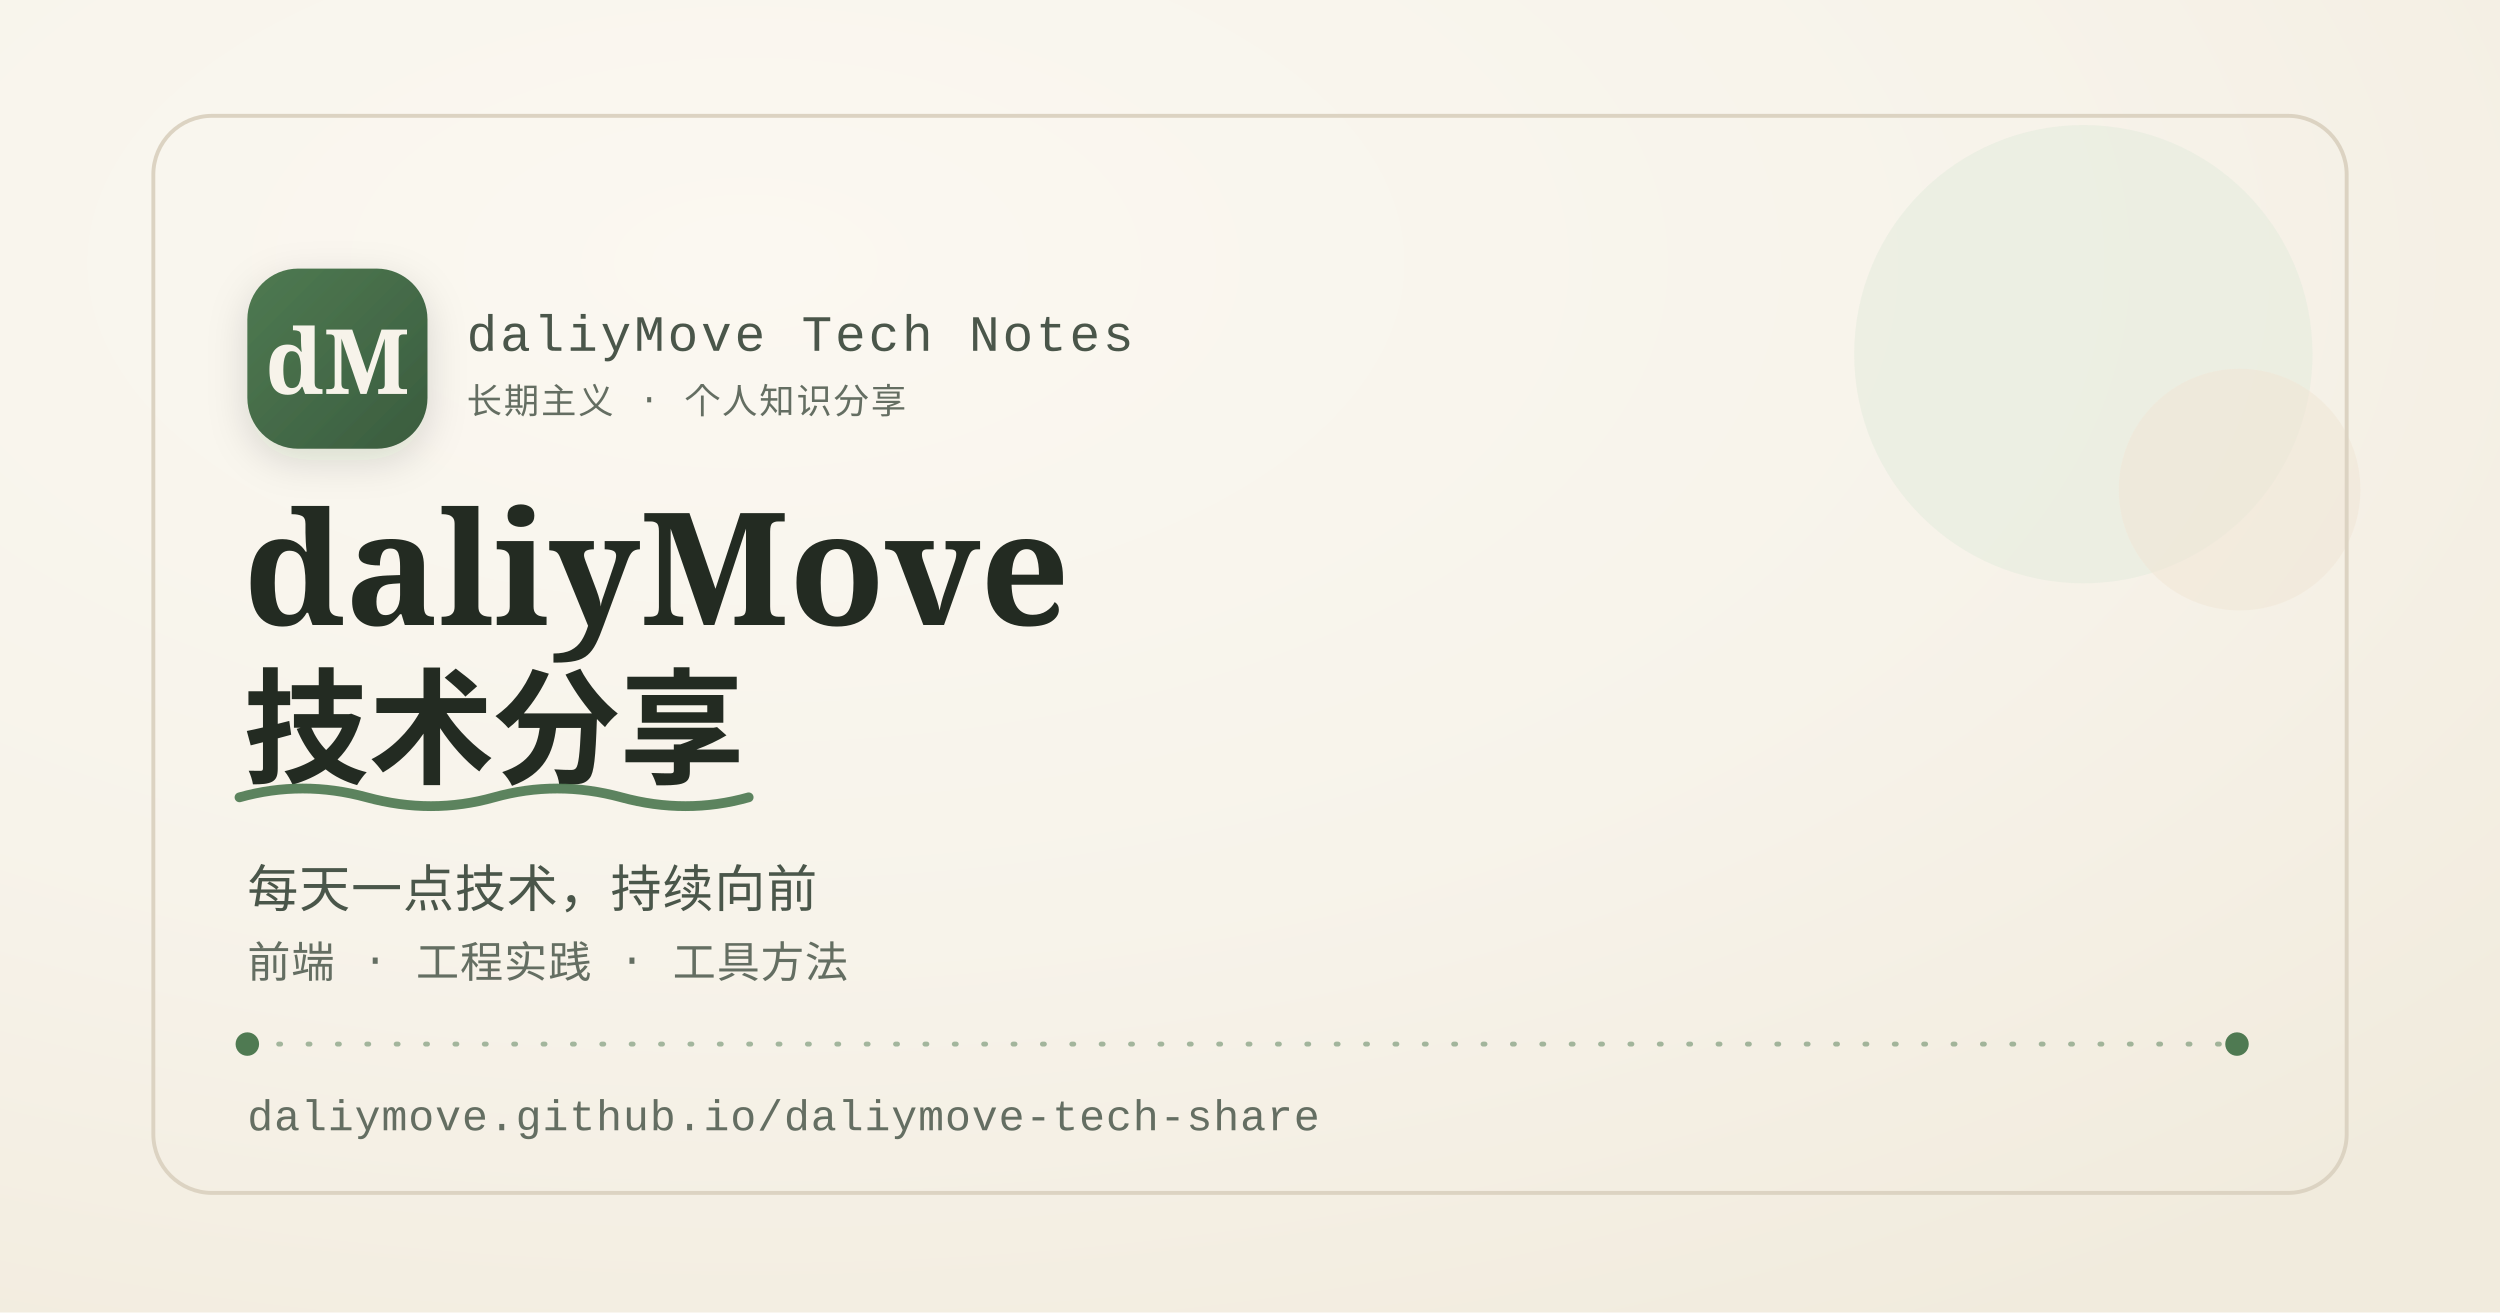
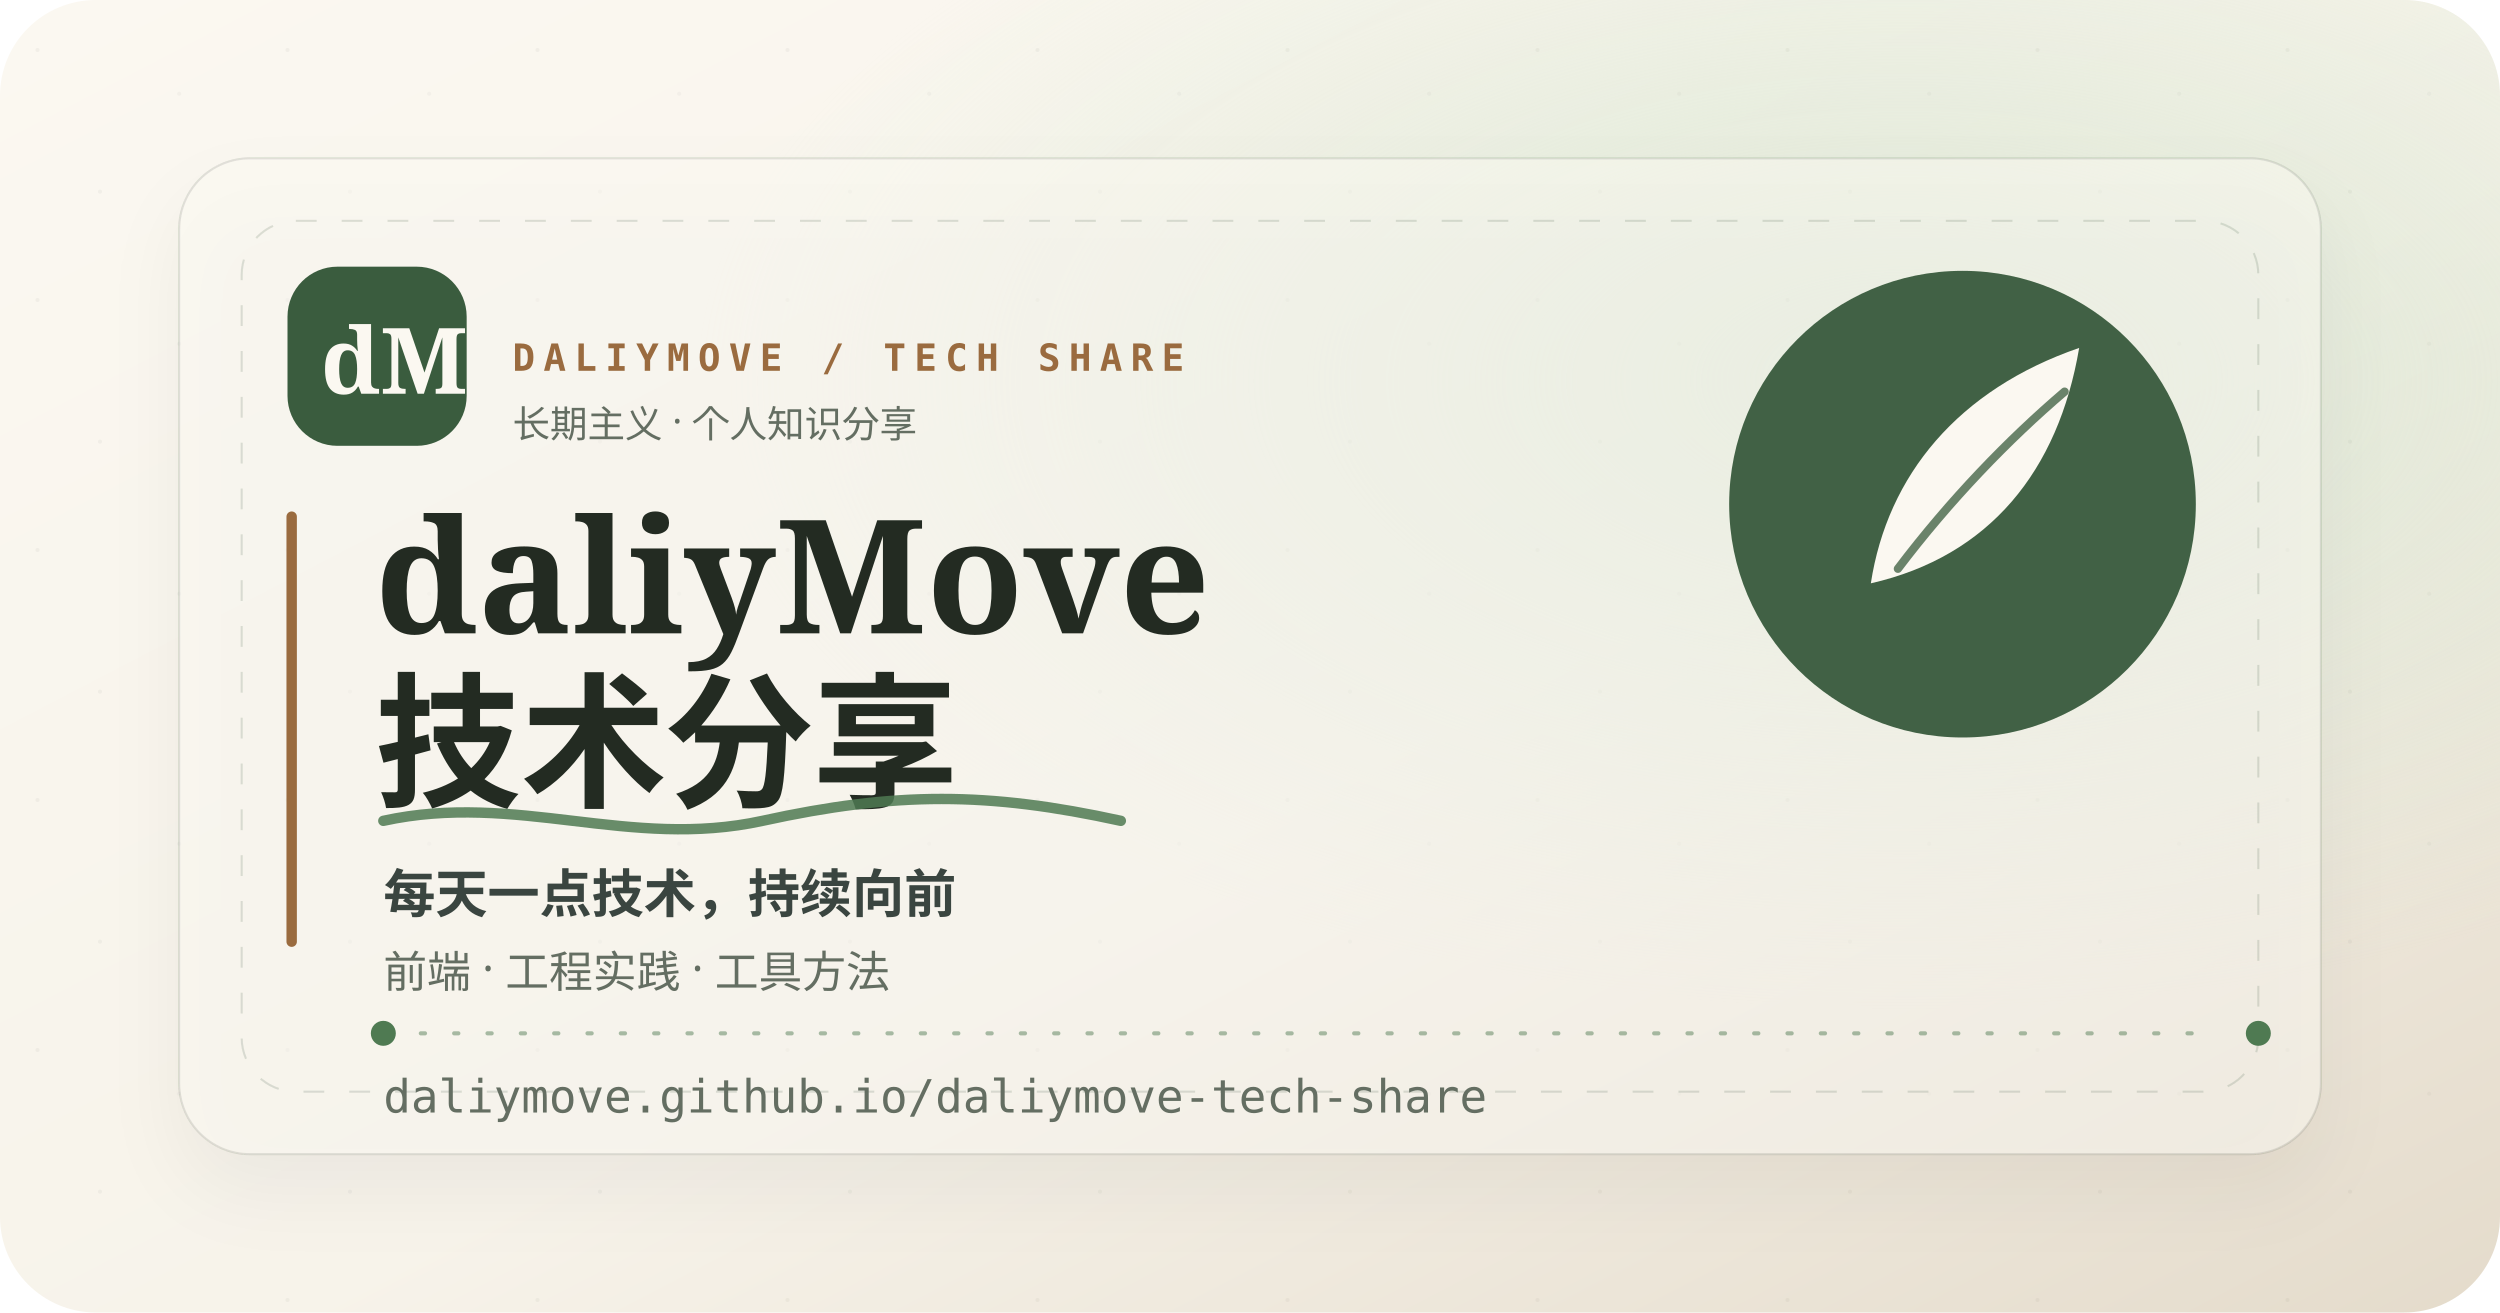
- <svg xmlns="http://www.w3.org/2000/svg" width="1200" height="630" viewBox="0 0 1200 630" role="img" aria-label="daliyMove 技术分享">
+ <svg xmlns="http://www.w3.org/2000/svg" width="1200" height="630" viewBox="0 0 1200 630" role="img" aria-labelledby="title desc">
  <defs>
-     <radialGradient id="bg" cx="30%" cy="20%" r="95%">
-       <stop offset="0%" stop-color="#FBF8F1" />
-       <stop offset="55%" stop-color="#F7F3EA" />
-       <stop offset="100%" stop-color="#F1EBDD" />
+     <linearGradient id="bg" x1="0" y1="0" x2="1" y2="1">
+       <stop offset="0" stop-color="#fbf8f1" />
+       <stop offset="0.56" stop-color="#f7f3ea" />
+       <stop offset="1" stop-color="#e4dbcb" />
+     </linearGradient>
+     <radialGradient id="soft" cx="76%" cy="29%" r="48%">
+       <stop offset="0" stop-color="#d9e6d2" stop-opacity=".88" />
+       <stop offset="1" stop-color="#d9e6d2" stop-opacity="0" />
    </radialGradient>
-     <linearGradient id="mossGrad" x1="0" y1="0" x2="1" y2="1">
-       <stop offset="0%" stop-color="#4F7A52" />
-       <stop offset="100%" stop-color="#3A5C3E" />
-     </linearGradient>
-     <filter id="soft" x="-30%" y="-30%" width="160%" height="160%">
-       <feDropShadow dx="0" dy="6" stdDeviation="10" flood-color="#232B22" flood-opacity="0.14" />
+     <pattern id="grain" width="120" height="120" patternUnits="userSpaceOnUse">
+       <circle cx="18" cy="24" r="1" fill="#232b22" opacity=".045" />
+       <circle cx="86" cy="45" r="1" fill="#232b22" opacity=".035" />
+       <circle cx="48" cy="92" r="1" fill="#232b22" opacity=".04" />
+     </pattern>
+     <filter id="shadow" x="-20%" y="-20%" width="140%" height="140%">
+       <feDropShadow dx="0" dy="18" stdDeviation="18" flood-color="#232b22" flood-opacity=".10" />
    </filter>
  </defs>
-   <rect width="1200" height="630" fill="url(#bg)" />
-   <circle cx="1000" cy="170" r="110" fill="#E4EBDD" opacity="0.55" />
-   <circle cx="1075" cy="235" r="58" fill="#F1E6D6" opacity="0.55" />
-   <g transform="translate(36, 18) scale(0.94)">
-     <rect x="40" y="40" width="1120" height="550" rx="30" fill="none" stroke="#DCD3C2" stroke-width="2" />
-     <g filter="url(#soft)">
-       <rect x="88" y="118" width="92" height="92" rx="26" fill="url(#mossGrad)" />
-     </g>
-     <text x="134" y="182" text-anchor="middle" fill="#F7F3EA" font-family="'Fraunces','Noto Serif SC','Songti SC',Georgia,serif" font-size="46" font-weight="700">dM</text>
-     <text x="200" y="160" fill="#4A564A" font-family="'IBM Plex Mono',ui-monospace,'SFMono-Regular','Courier New',monospace" font-size="26" letter-spacing="1.5">daliyMove Tech Notes</text>
-     <text x="200" y="192" fill="#646E62" font-family="'IBM Plex Mono',ui-monospace,'SFMono-Regular','Courier New',monospace" font-size="18" letter-spacing="1">长期主义 · 个人知识分享</text>
-     <text x="86" y="300" fill="#232B22" font-family="'Fraunces','Noto Serif SC','Songti SC',Georgia,serif" font-size="80" font-weight="700">daliyMove</text>
-     <text x="86" y="376" fill="#232B22" font-family="'Fraunces','Noto Serif SC','Songti SC',Georgia,serif" font-size="64" font-weight="700">技术分享</text>
-     <path d="M84 388 q 32 -9 65 0 t 65 0 t 65 0 t 65 0" fill="none" stroke="#4F7A52" stroke-width="5" stroke-linecap="round" stroke-linejoin="round" opacity="0.92" />
-     <text x="88" y="444" fill="#4A564A" font-family="'IBM Plex Mono',ui-monospace,'SFMono-Regular','Courier New',monospace" font-size="26" letter-spacing="0.5">每天一点技术，持续向前</text>
-     <text x="88" y="480" fill="#646E62" font-family="'IBM Plex Mono',ui-monospace,'SFMono-Regular','Courier New',monospace" font-size="22" letter-spacing="0.5">前端 · 工程实践 · 工具方法</text>
-     <circle cx="88" cy="514" r="6" fill="#4F7A52" />
-     <line x1="104" y1="514" x2="1098" y2="514" stroke="#4F7A52" stroke-width="2.5" stroke-dasharray="1 14" stroke-linecap="round" opacity="0.5" />
-     <circle cx="1104" cy="514" r="6" fill="#4F7A52" />
-     <text x="88" y="558" fill="#646E62" font-family="'IBM Plex Mono',ui-monospace,'SFMono-Regular','Courier New',monospace" font-size="22" letter-spacing="0.5">daliymove.github.io/daliymove-tech-share</text>
+   <rect width="1200" height="630" rx="46" fill="url(#bg)" />
+   <rect width="1200" height="630" rx="46" fill="url(#soft)" />
+   <rect width="1200" height="630" rx="46" fill="url(#grain)" />
+   <g filter="url(#shadow)">
+     <rect x="86" y="76" width="1028" height="478" rx="34" fill="#fbf8f1" fill-opacity=".48" stroke="#232b22" stroke-opacity=".12" />
+     <rect x="116" y="106" width="968" height="418" rx="26" fill="none" stroke="#3a5c3e" stroke-opacity=".16" stroke-dasharray="10 12" />
+   </g>
+   <g transform="translate(138 128)">
+     <rect width="86" height="86" rx="24" fill="#3a5c3e" />
+     <text x="16" y="61" fill="#fbf8f1" font-family="Georgia, 'Noto Serif SC', serif" font-size="44" font-weight="700">dM</text>
+   </g>
+   <line x1="140" y1="248" x2="140" y2="452" stroke="#9a6b3f" stroke-width="5" stroke-linecap="round" />
+   <text x="246" y="178" fill="#9a6b3f" font-family="IBM Plex Mono, Consolas, monospace" font-size="18" font-weight="700" letter-spacing="4">DALIYMOVE / TECH SHARE</text>
+   <text x="246" y="210" fill="#646e62" font-family="Manrope, 'Noto Sans SC', sans-serif" font-size="18">长期主义 · 个人知识分享</text>
+   <text x="180" y="304" fill="#232b22" font-family="Fraunces, Georgia, 'Noto Serif SC', serif" font-size="76" font-weight="700">daliyMove</text>
+   <text x="180" y="382" fill="#232b22" font-family="Fraunces, Georgia, 'Noto Serif SC', serif" font-size="70" font-weight="700">技术分享</text>
+   <path d="M184 394c64-14 118 14 182 0s108-14 172 0" fill="none" stroke="#4f7a52" stroke-width="5" stroke-linecap="round" opacity=".85" />
+   <text x="184" y="438" fill="#3a4540" font-family="Manrope, 'Noto Sans SC', sans-serif" font-size="25" font-weight="700">每天一点技术，持续向前</text>
+   <text x="184" y="474" fill="#646e62" font-family="Manrope, 'Noto Sans SC', sans-serif" font-size="21">前端 · 工程实践 · 工具方法</text>
+   <g transform="translate(830 130)">
+     <circle cx="112" cy="112" r="112" fill="#3a5c3e" opacity=".96" />
+     <path d="M68 150c57-13 90-54 100-113-58 20-92 61-100 113Z" fill="#fbf8f1" />
+     <path d="M81 143c25-33 53-62 80-85" fill="none" stroke="#3a5c3e" stroke-width="4" stroke-linecap="round" opacity=".75" />
+   </g>
+   <g transform="translate(184 496)">
+     <circle cx="0" cy="0" r="6" fill="#4f7a52" />
+     <path d="M18 0H880" stroke="#4f7a52" stroke-width="2" stroke-linecap="round" stroke-dasharray="2 14" opacity=".48" />
+     <circle cx="900" cy="0" r="6" fill="#4f7a52" />
+     <text x="0" y="38" fill="#646e62" font-family="IBM Plex Mono, Consolas, monospace" font-size="22">daliymove.github.io/daliymove-tech-share</text>
  </g>
</svg>
